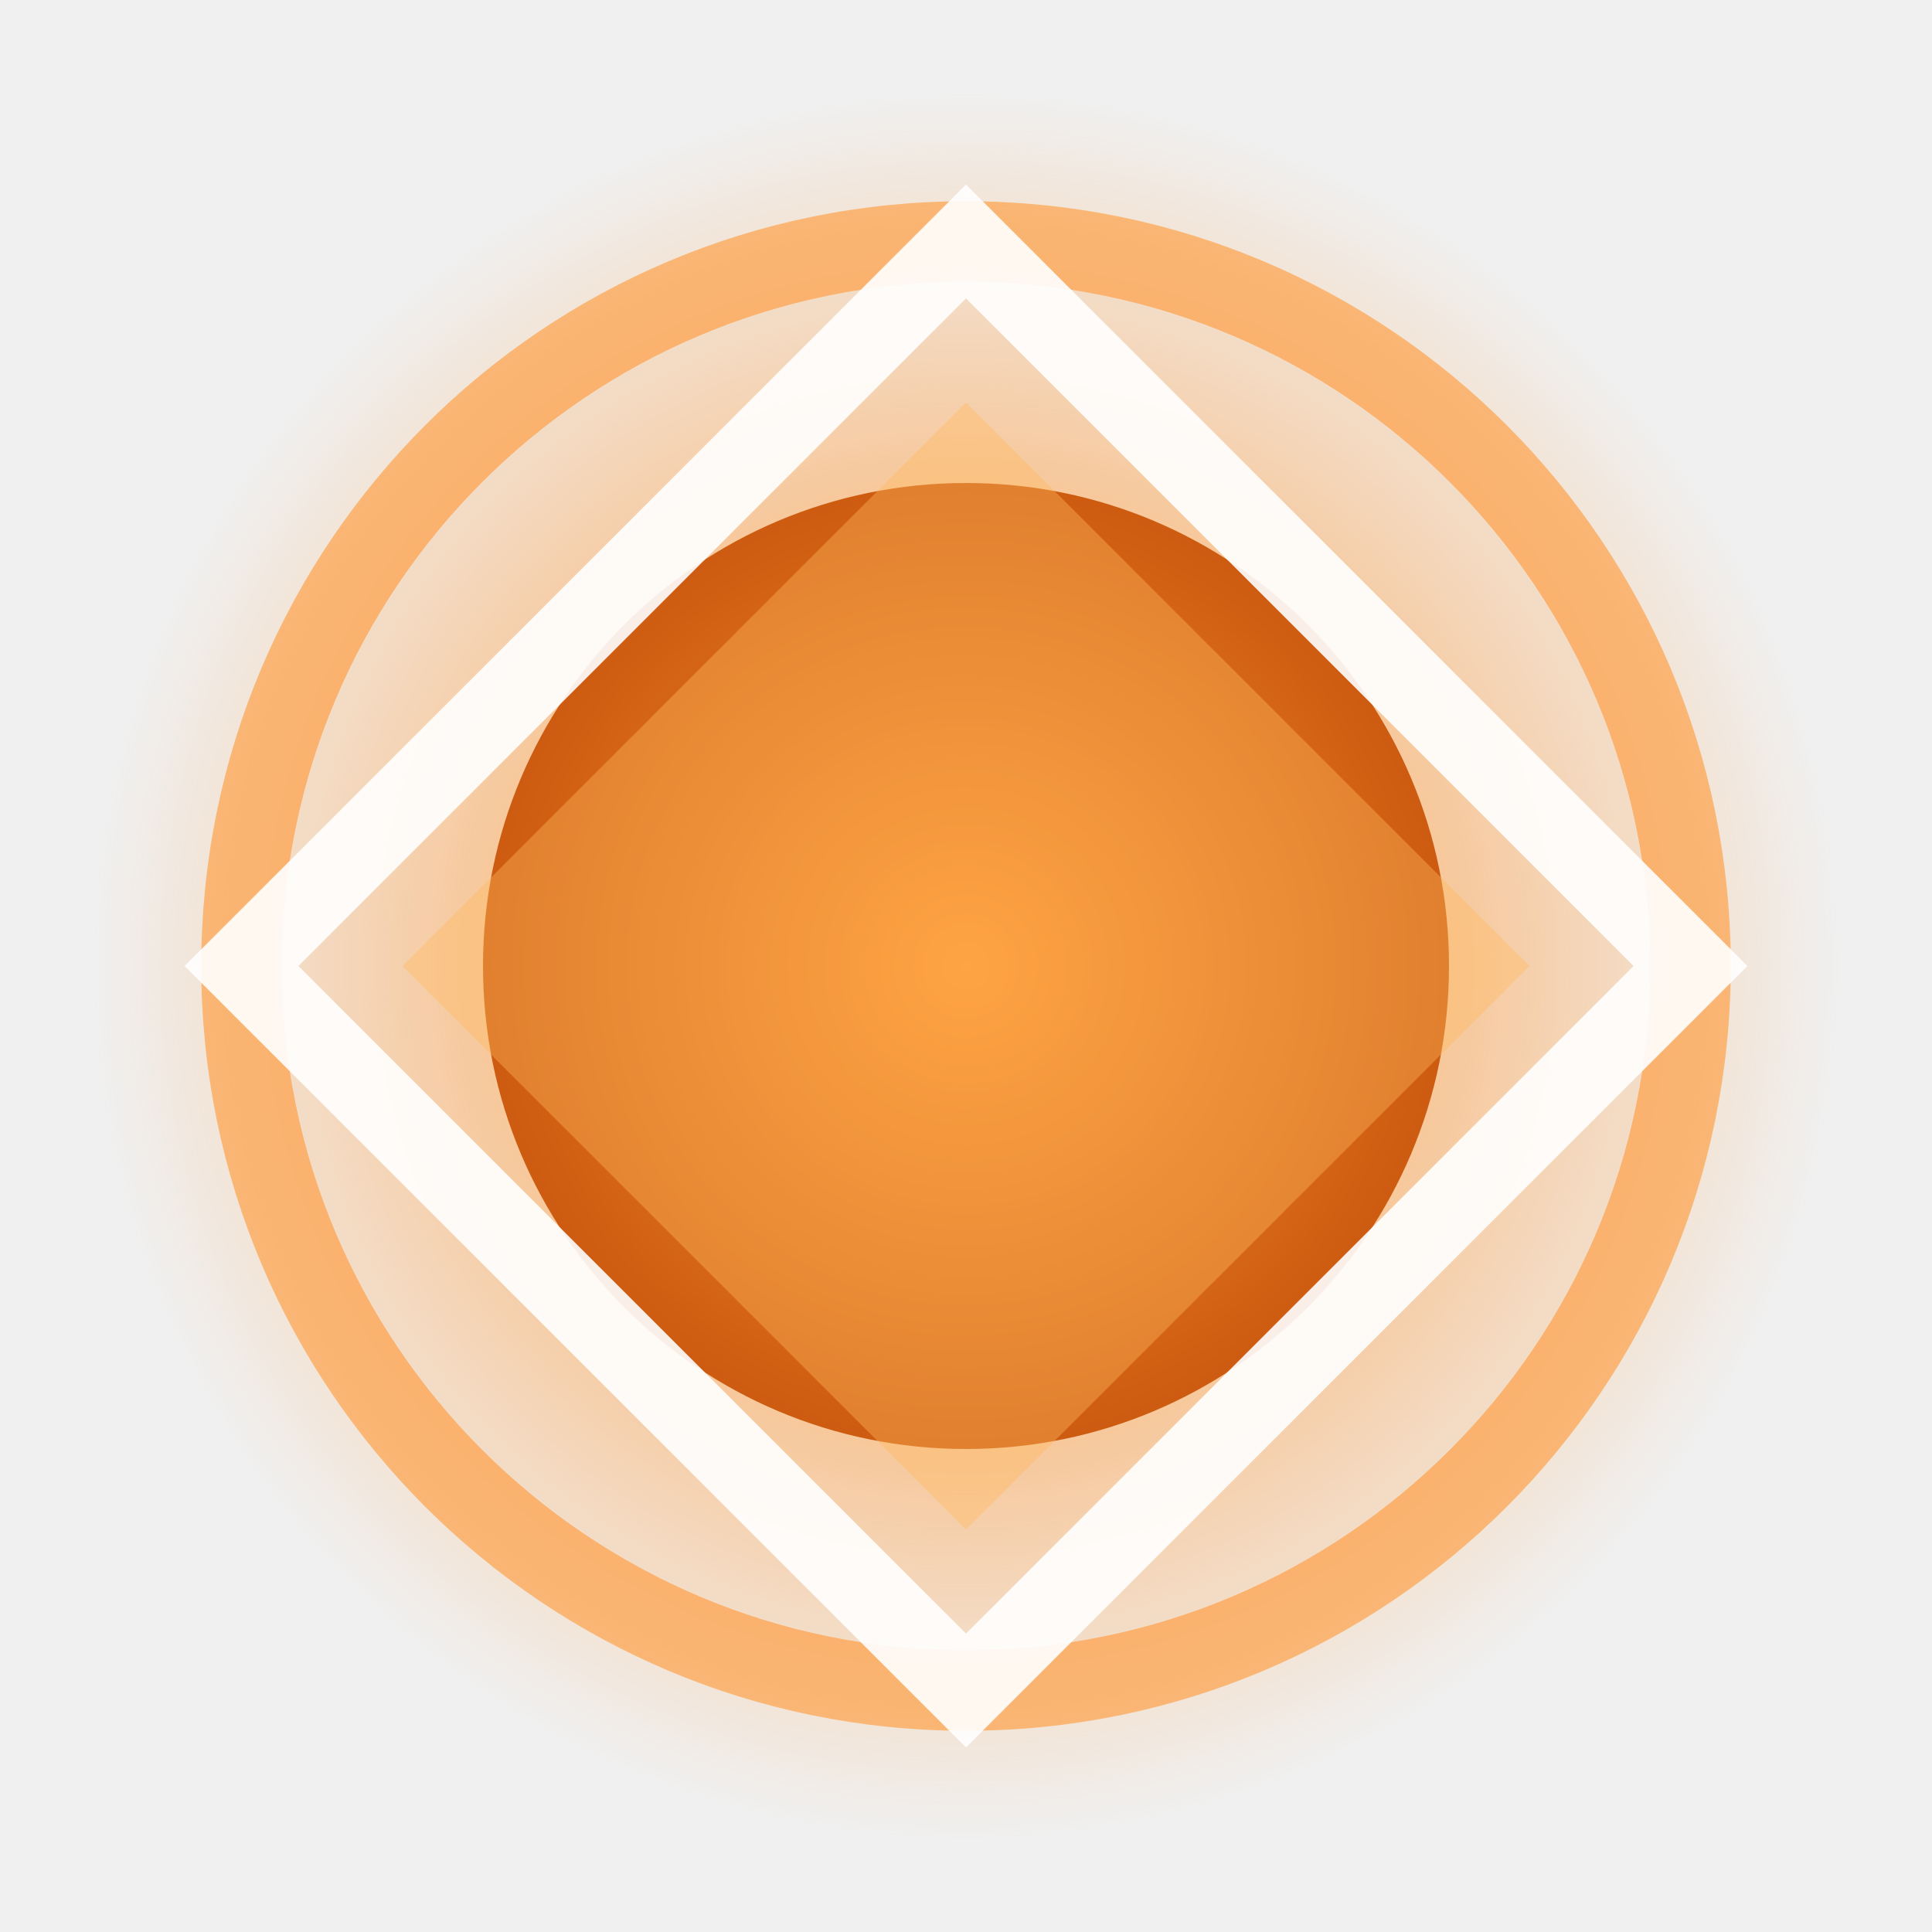
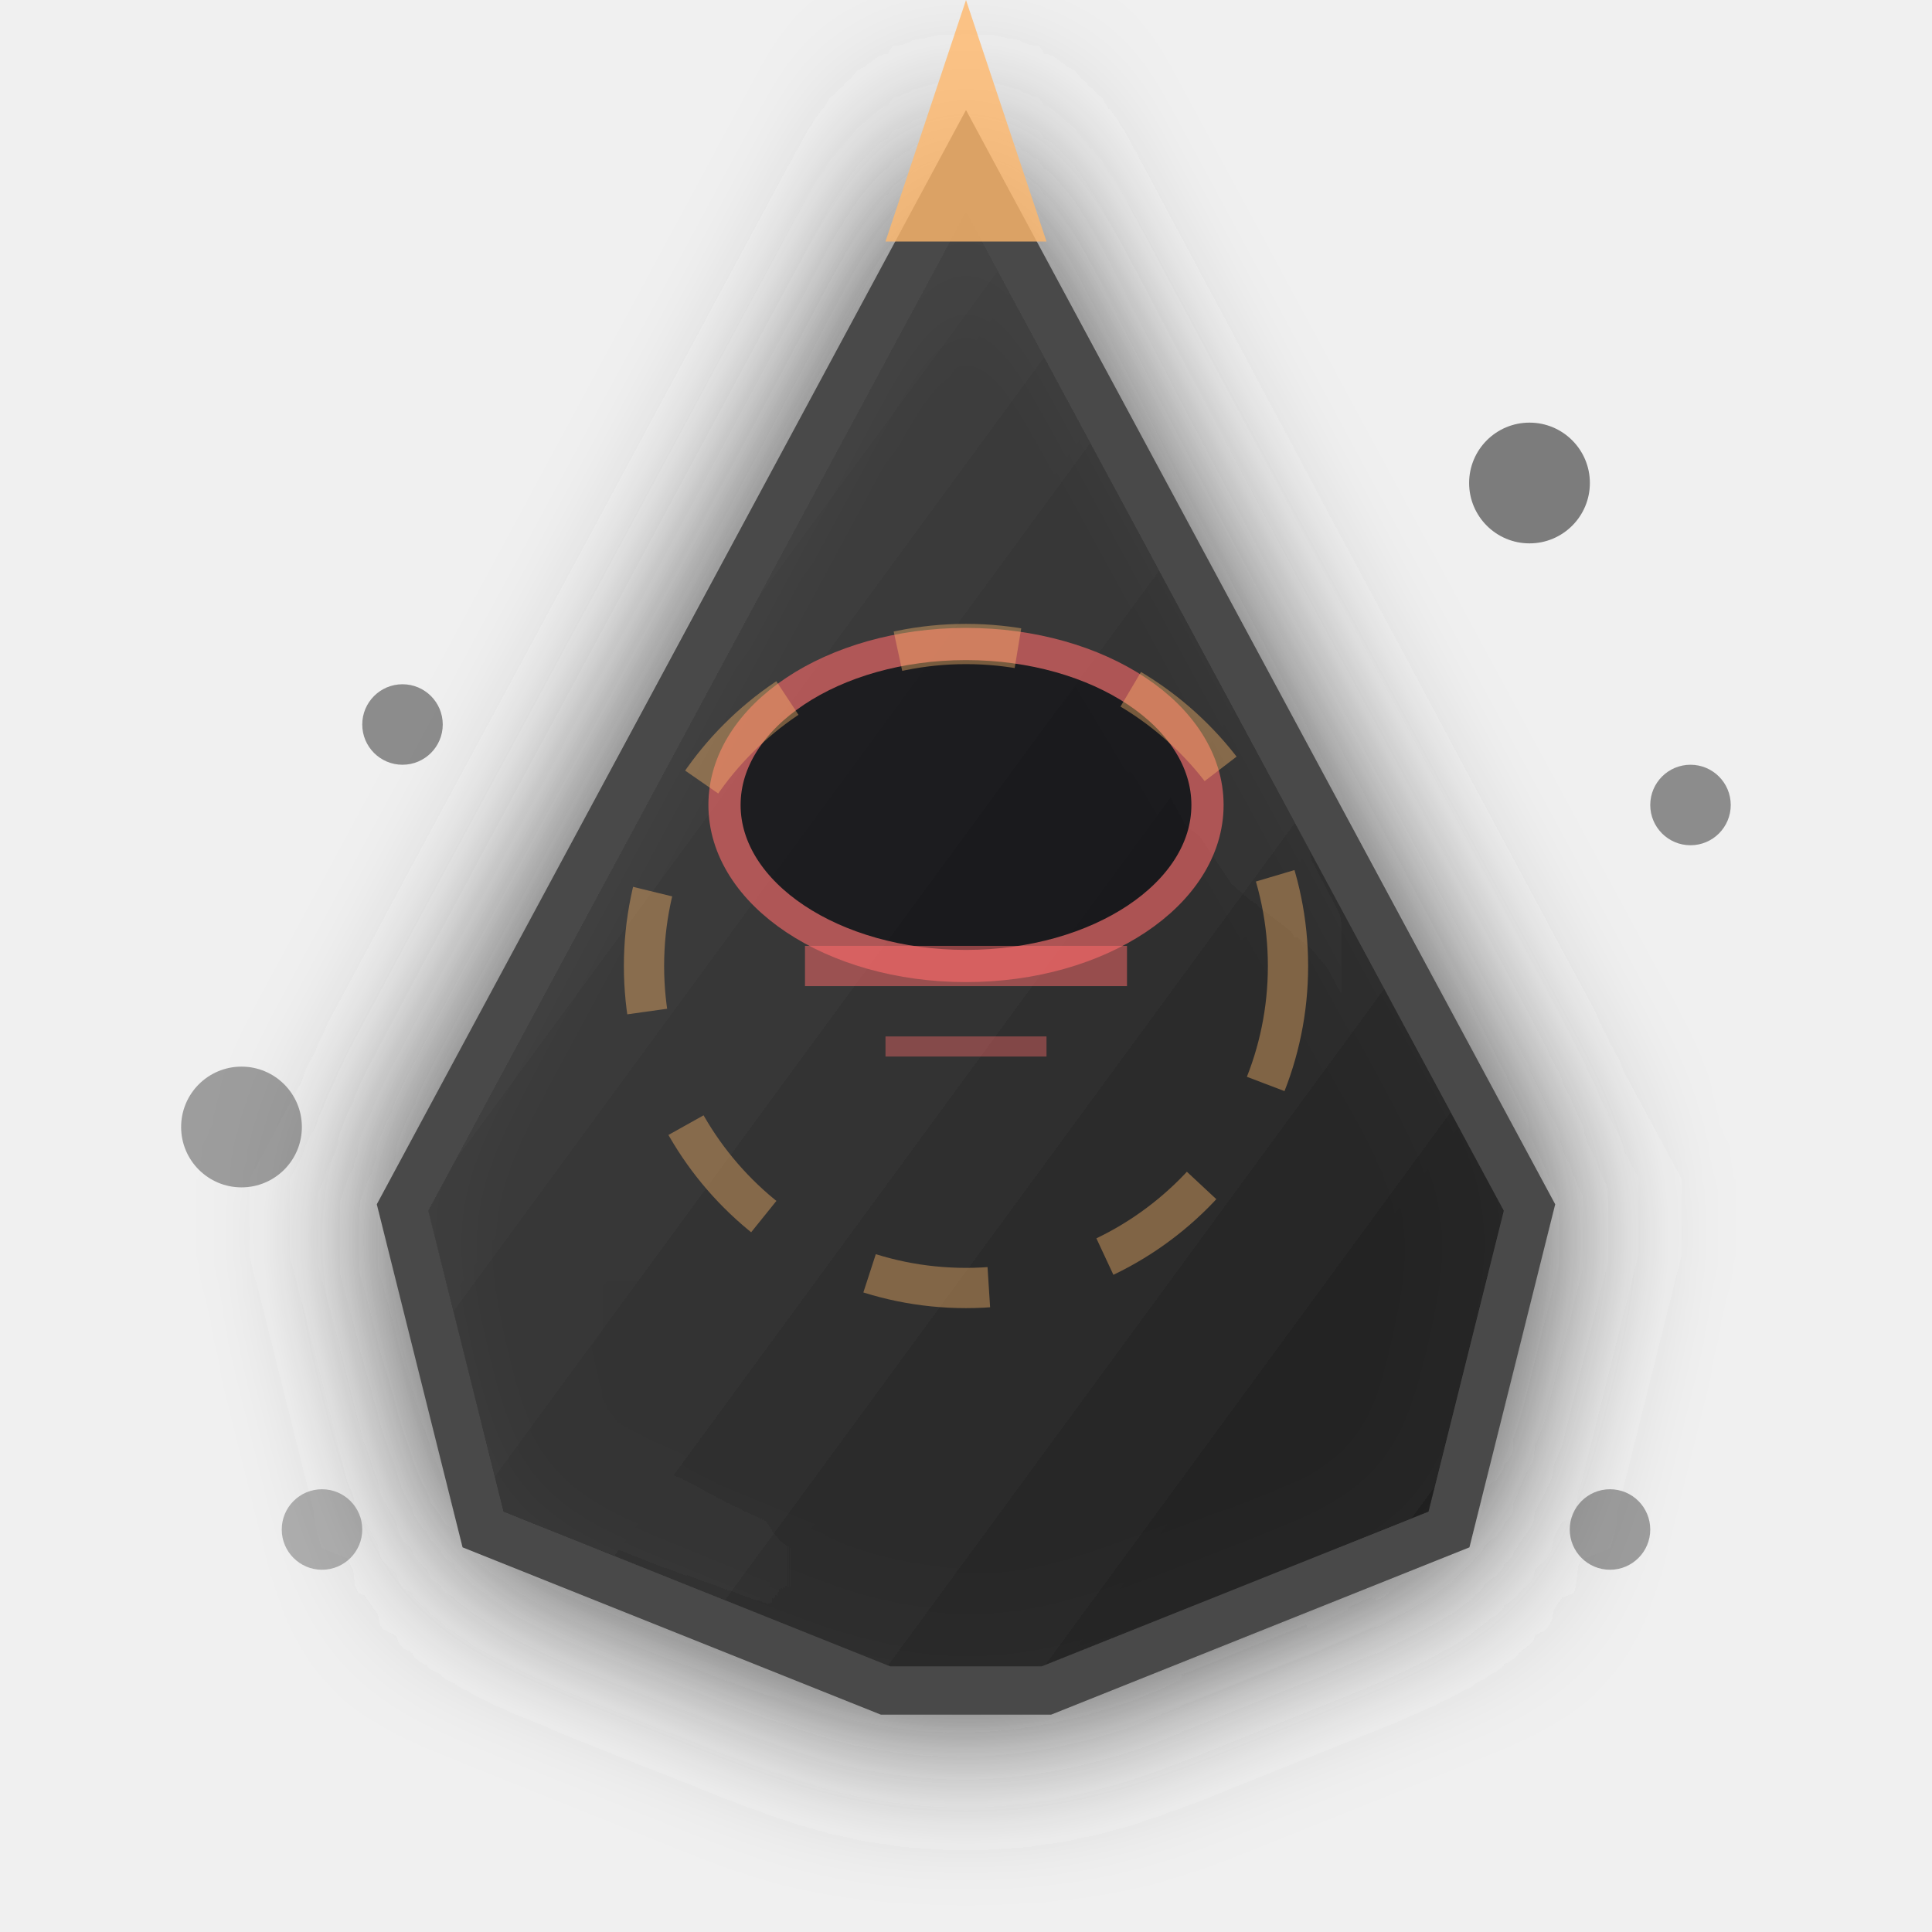
<svg xmlns="http://www.w3.org/2000/svg" viewBox="0 0 48 48" width="48" height="48">
  <defs>
-     <radialGradient id="destGlow" cx="50%" cy="50%" r="50%">
-       <stop offset="0%" stop-color="#ff9632" />
-       <stop offset="100%" stop-color="#ff9632" stop-opacity="0" />
-     </radialGradient>
-     <radialGradient id="destCore" cx="50%" cy="50%" r="50%">
-       <stop offset="0%" stop-color="#ff9632" />
-       <stop offset="100%" stop-color="#cc5a10" />
-     </radialGradient>
+     <linearGradient id="targetHull" x1="0%" y1="0%" x2="100%" y2="100%">
+       <stop offset="0%" style="stop-color:#4a4a4a;stop-opacity:0.9" />
+       <stop offset="100%" style="stop-color:#1a1a1a;stop-opacity:0.95" />
+     </linearGradient>
+     <filter id="targetGlow" x="-50%" y="-50%" width="200%" height="200%">
+       <feGaussianBlur stdDeviation="2" result="coloredBlur" />
+       <feMerge>
+         <feMergeNode in="coloredBlur" />
+         <feMergeNode in="SourceGraphic" />
+       </feMerge>
+     </filter>
  </defs>
-   <circle cx="24" cy="24" r="22" fill="url(#destGlow)" />
-   <circle cx="24" cy="24" r="18" fill="none" stroke="#ff9632" stroke-width="2" opacity="0.6" />
-   <circle cx="24" cy="24" r="12" fill="url(#destCore)" />
-   <path d="M24,6 L42,24 L24,42 L6,24 Z" fill="none" stroke="#fff" stroke-width="2" opacity="0.9" />
-   <path d="M24,10 L38,24 L24,38 L10,24 Z" fill="#ffb860" opacity="0.4" />
+   <path d="M24 4 L38 30 L36 38 L26 42 L22 42 L12 38 L10 30 Z" fill="url(#targetHull)" stroke="#4a4a4a" stroke-width="1.2" filter="url(#targetGlow)" />
+   <ellipse cx="24" cy="20" rx="6" ry="4" fill="#0a0a0f" stroke="#ff6b6b" stroke-width="0.8" opacity="0.6" />
+   <path d="M20 24 L28 24" stroke="#ff6b6b" stroke-width="1" opacity="0.5" />
+   <path d="M22 26 L26 26" stroke="#ff6b6b" stroke-width="0.5" opacity="0.4" />
+   <circle cx="38" cy="12" r="1.5" fill="#4a4a4a" opacity="0.7" />
+   <circle cx="42" cy="20" r="1" fill="#4a4a4a" opacity="0.6" />
+   <circle cx="10" cy="18" r="1" fill="#4a4a4a" opacity="0.6" />
+   <circle cx="6" cy="28" r="1.5" fill="#4a4a4a" opacity="0.5" />
+   <circle cx="40" cy="38" r="1" fill="#4a4a4a" opacity="0.5" />
+   <circle cx="8" cy="38" r="1" fill="#4a4a4a" opacity="0.4" />
+   <circle cx="24" cy="24" r="8" fill="none" stroke="#ffb86b" stroke-width="1" opacity="0.4" stroke-dasharray="3,3" />
+   <polygon points="24,0 22,6 26,6" fill="#ffb86b" opacity="0.8" />
</svg>
